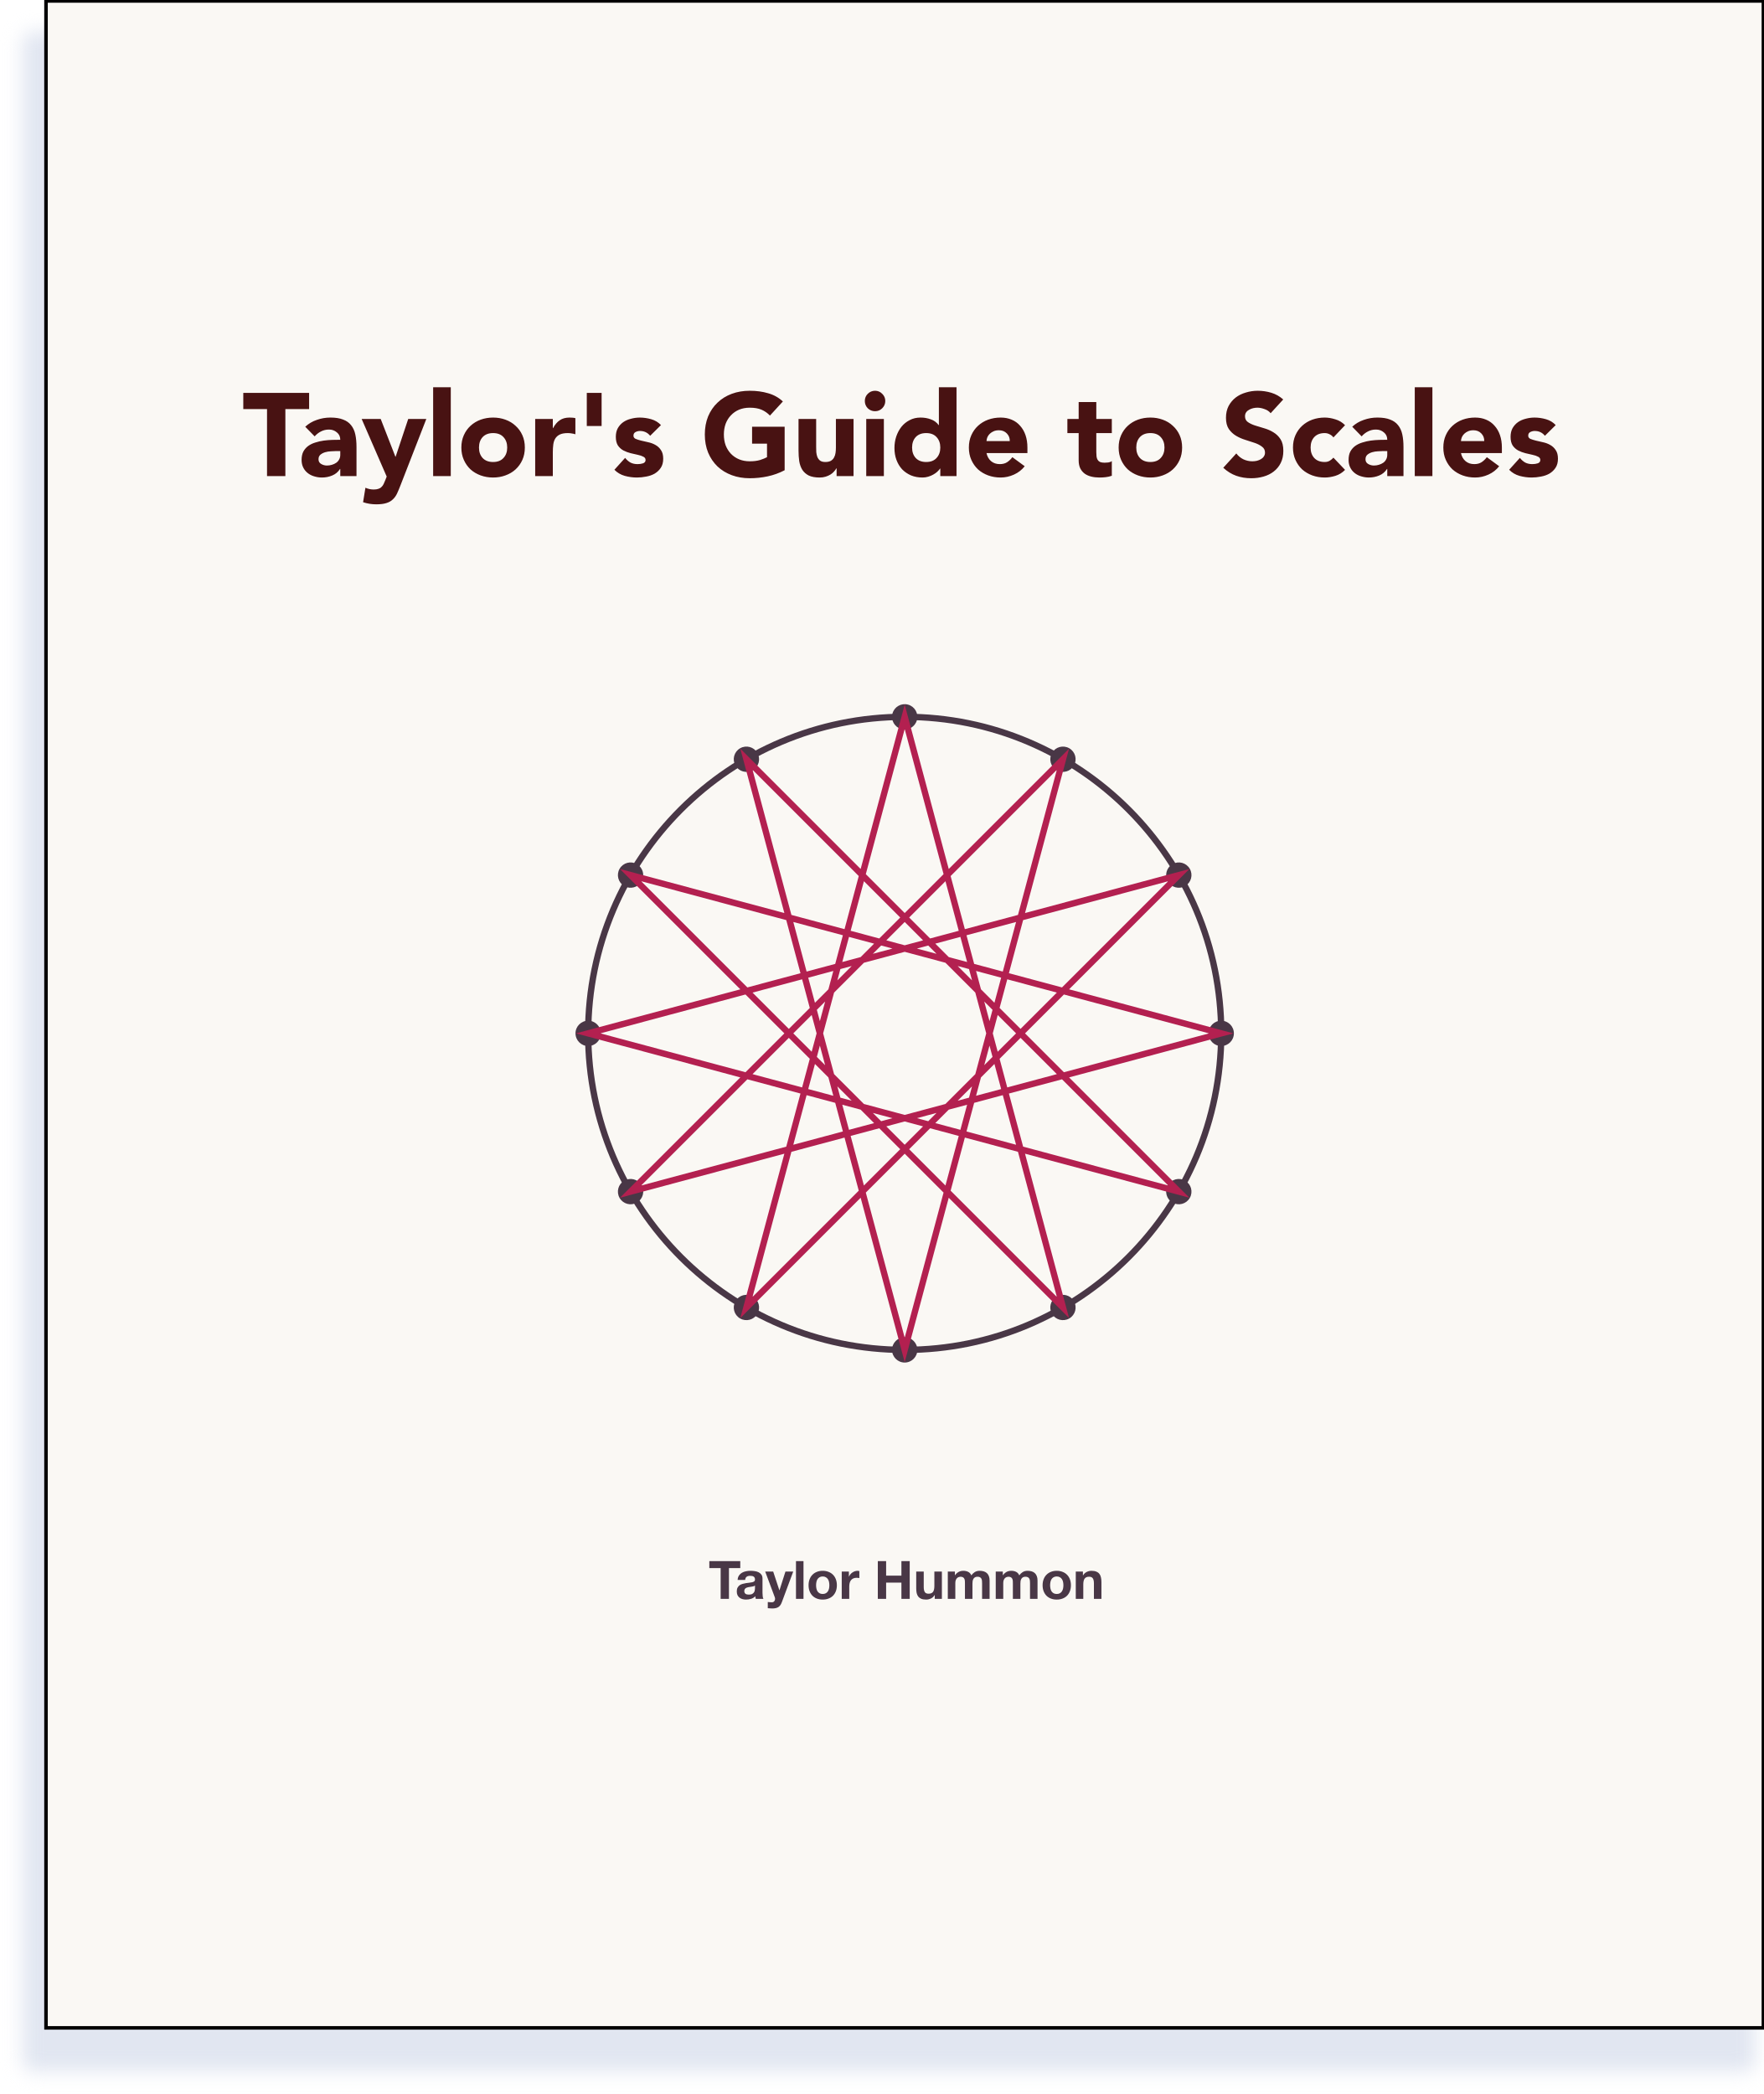
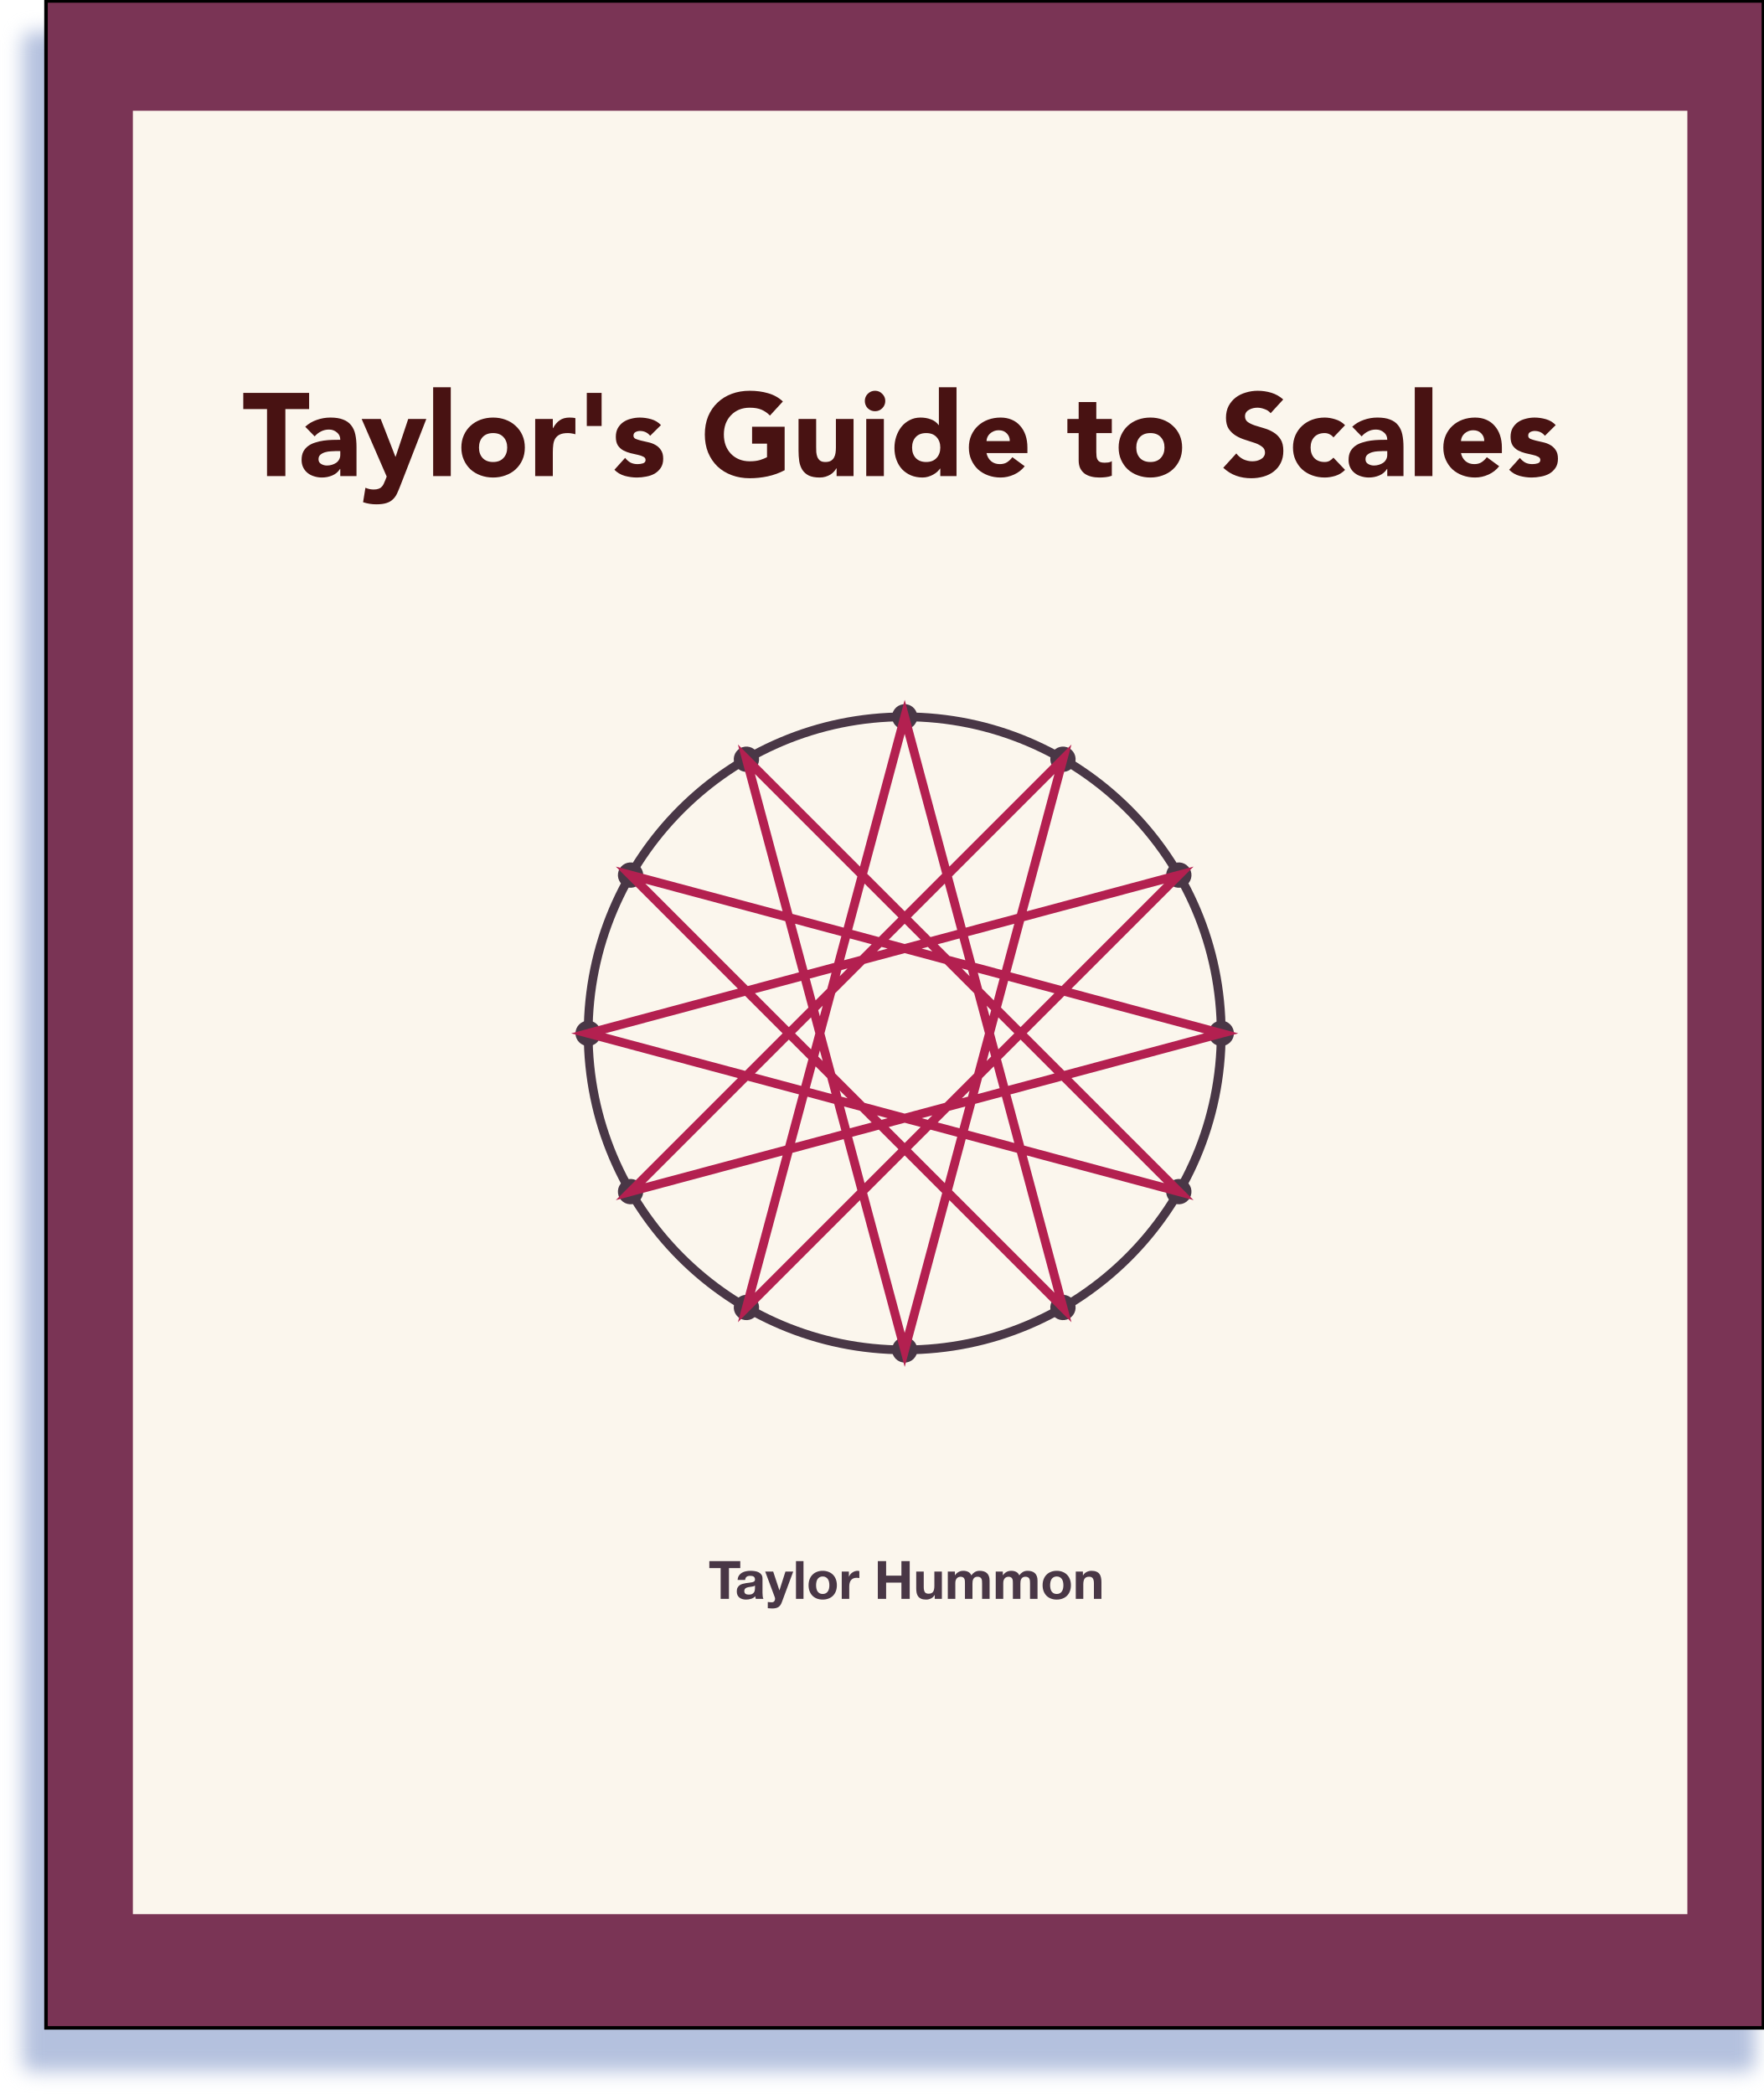
<svg xmlns="http://www.w3.org/2000/svg" width="400" height="475" viewBox="0 0 400 475" id="svg2" version="1.1" xml:space="preserve">
  <defs id="defs4">
    <filter style="color-interpolation-filters:sRGB" id="filter8603" x="-0.013" width="1.026" y="-0.011" height="1.022">
      <feGaussianBlur stdDeviation="2.165" id="feGaussianBlur8605" />
    </filter>
  </defs>
-   <rect y="7.316" x="-1.1132812e-06" height="467.684" width="398.132" id="rect4502" style="color:#000000;clip-rule:nonzero;display:inline;overflow:visible;visibility:visible;isolation:auto;mix-blend-mode:normal;color-interpolation:sRGB;color-interpolation-filters:linearRGB;solid-color:#000000;solid-opacity:1;fill:#e1e6f1;fill-opacity:1;fill-rule:nonzero;stroke:none;stroke-width:2;stroke-linecap:butt;stroke-linejoin:miter;stroke-miterlimit:4;stroke-dasharray:none;stroke-dashoffset:0;stroke-opacity:1;filter:url(#filter8603);color-rendering:auto;image-rendering:auto;shape-rendering:auto;text-rendering:auto;enable-background:accumulate" ry="2.232" transform="matrix(0.9872837,0,0,0.9891337,5.128839,0.02304565)" />
-   <rect y="0.216" x="10.435" height="459.784" width="389.565" id="rect4504" style="color:#000000;clip-rule:nonzero;display:inline;overflow:visible;visibility:visible;isolation:auto;mix-blend-mode:normal;color-interpolation:sRGB;color-interpolation-filters:linearRGB;solid-color:#000000;solid-opacity:1;fill:#faf8f4;fill-opacity:1;fill-rule:nonzero;stroke:#000000;stroke-width:0.8;stroke-linecap:butt;stroke-linejoin:miter;stroke-miterlimit:4;stroke-dasharray:none;stroke-dashoffset:0;stroke-opacity:1;color-rendering:auto;image-rendering:auto;shape-rendering:auto;text-rendering:auto;enable-background:accumulate" />
+   <rect y="7.316" x="-1.1132812e-06" height="467.684" width="398.132" id="rect4502" style="color:#000000;clip-rule:nonzero;display:inline;overflow:visible;visibility:visible;isolation:auto;mix-blend-mode:normal;color-interpolation:sRGB;color-interpolation-filters:linearRGB;solid-color:#000000;solid-opacity:1;fill:#b4c1de;fill-opacity:1;fill-rule:nonzero;stroke:none;stroke-width:2;stroke-linecap:butt;stroke-linejoin:miter;stroke-miterlimit:4;stroke-dasharray:none;stroke-dashoffset:0;stroke-opacity:1;filter:url(#filter8603);color-rendering:auto;image-rendering:auto;shape-rendering:auto;text-rendering:auto;enable-background:accumulate" ry="2.232" transform="matrix(0.9872837,0,0,0.9891337,5.128839,0.02304565)" />
+   <rect y="0.216" x="10.435" height="459.784" width="389.565" id="rect4504" style="color:#000000;clip-rule:nonzero;display:inline;overflow:visible;visibility:visible;isolation:auto;mix-blend-mode:normal;color-interpolation:sRGB;color-interpolation-filters:linearRGB;solid-color:#000000;solid-opacity:1;fill:#7a3455;fill-opacity:1;fill-rule:nonzero;stroke:#000000;stroke-width:0.8;stroke-linecap:butt;stroke-linejoin:miter;stroke-miterlimit:4;stroke-dasharray:none;stroke-dashoffset:0;stroke-opacity:1;color-rendering:auto;image-rendering:auto;shape-rendering:auto;text-rendering:auto;enable-background:accumulate" />
+   <rect y="25.128" x="30.142" height="409.081" width="352.615" id="rect1" style="color:#000000;clip-rule:nonzero;display:inline;overflow:visible;visibility:visible;isolation:auto;mix-blend-mode:normal;color-interpolation:sRGB;color-interpolation-filters:linearRGB;solid-color:#000000;solid-opacity:1;fill:#fbf6ed;fill-opacity:1;fill-rule:nonzero;stroke:none;stroke-width:0.718;stroke-linecap:butt;stroke-linejoin:miter;stroke-miterlimit:4;stroke-dasharray:none;stroke-dashoffset:0;stroke-opacity:1;color-rendering:auto;image-rendering:auto;shape-rendering:auto;text-rendering:auto;enable-background:accumulate" />
  <g aria-label="Taylor Hummon" style="font-style:normal;font-variant:normal;font-weight:normal;font-stretch:normal;font-size:9.6px;line-height:0%;font-family:'Latin Modern Sans';-inkscape-font-specification:'Latin Modern Sans, Normal';text-align:start;letter-spacing:0px;word-spacing:0px;writing-mode:lr-tb;text-anchor:start;fill:#493746;fill-opacity:1;stroke:none;stroke-width:0.8px;stroke-linecap:butt;stroke-linejoin:miter;stroke-opacity:1" id="text4508" transform="translate(558.7186,20.17611)">
    <path style="font-weight:bold;font-size:12px;line-height:1.25;font-family:'Helvetica Neue';-inkscape-font-specification:'Helvetica Neue, Bold'" d="m -395.249,335.53 v 6.984 h 1.884 v -6.984 h 2.568 v -1.584 h -7.02 v 1.584 z m 3.852,2.688 q 0.036,-0.6 0.3,-0.996 0.264,-0.396 0.672,-0.636 0.408,-0.24 0.912,-0.336 0.516,-0.108 1.032,-0.108 0.468,0 0.948,0.072 0.48,0.06 0.876,0.252 0.396,0.192 0.648,0.54 0.252,0.336 0.252,0.9 v 3.228 q 0,0.42 0.048,0.804 0.048,0.384 0.168,0.576 h -1.728 q -0.048,-0.144 -0.084,-0.288 -0.024,-0.156 -0.036,-0.312 -0.408,0.42 -0.96,0.588 -0.552,0.168 -1.128,0.168 -0.444,0 -0.828,-0.108 -0.384,-0.108 -0.672,-0.336 -0.288,-0.228 -0.456,-0.576 -0.156,-0.348 -0.156,-0.828 0,-0.528 0.18,-0.864 0.192,-0.348 0.48,-0.552 0.3,-0.204 0.672,-0.3 0.384,-0.108 0.768,-0.168 0.384,-0.06 0.756,-0.096 0.372,-0.036 0.66,-0.108 0.288,-0.072 0.456,-0.204 0.168,-0.144 0.156,-0.408 0,-0.276 -0.096,-0.432 -0.084,-0.168 -0.24,-0.252 -0.144,-0.096 -0.348,-0.12 -0.192,-0.036 -0.42,-0.036 -0.504,0 -0.792,0.216 -0.288,0.216 -0.336,0.72 z m 3.936,1.26 q -0.108,0.096 -0.276,0.156 -0.156,0.048 -0.348,0.084 -0.18,0.036 -0.384,0.06 -0.204,0.024 -0.408,0.06 -0.192,0.036 -0.384,0.096 -0.18,0.06 -0.324,0.168 -0.132,0.096 -0.216,0.252 -0.084,0.156 -0.084,0.396 0,0.228 0.084,0.384 0.084,0.156 0.228,0.252 0.144,0.084 0.336,0.12 0.192,0.036 0.396,0.036 0.504,0 0.78,-0.168 0.276,-0.168 0.408,-0.396 0.132,-0.24 0.156,-0.48 0.036,-0.24 0.036,-0.384 z m 6.084,3.804 2.592,-6.972 h -1.764 l -1.356,4.248 h -0.024 l -1.404,-4.248 h -1.812 l 2.172,5.82 q 0.072,0.18 0.072,0.384 0,0.276 -0.168,0.504 -0.156,0.228 -0.492,0.264 -0.252,0.012 -0.504,-0.012 -0.252,-0.024 -0.492,-0.048 v 1.404 q 0.264,0.024 0.516,0.036 0.264,0.024 0.528,0.024 0.876,0 1.368,-0.324 0.492,-0.324 0.768,-1.08 z m 3.216,-9.336 v 8.568 h 1.704 v -8.568 z m 4.56,5.472 q 0,-0.372 0.072,-0.732 0.072,-0.36 0.24,-0.636 0.18,-0.276 0.468,-0.444 0.288,-0.18 0.72,-0.18 0.432,0 0.72,0.18 0.3,0.168 0.468,0.444 0.18,0.276 0.252,0.636 0.072,0.36 0.072,0.732 0,0.372 -0.072,0.732 -0.072,0.348 -0.252,0.636 -0.168,0.276 -0.468,0.444 -0.288,0.168 -0.72,0.168 -0.432,0 -0.72,-0.168 -0.288,-0.168 -0.468,-0.444 -0.168,-0.288 -0.24,-0.636 -0.072,-0.36 -0.072,-0.732 z m -1.704,0 q 0,0.744 0.228,1.344 0.228,0.6 0.648,1.032 0.42,0.42 1.008,0.648 0.588,0.228 1.32,0.228 0.732,0 1.32,-0.228 0.6,-0.228 1.02,-0.648 0.42,-0.432 0.648,-1.032 0.228,-0.6 0.228,-1.344 0,-0.744 -0.228,-1.344 -0.228,-0.612 -0.648,-1.032 -0.42,-0.432 -1.02,-0.66 -0.588,-0.24 -1.32,-0.24 -0.732,0 -1.32,0.24 -0.588,0.228 -1.008,0.66 -0.42,0.42 -0.648,1.032 -0.228,0.6 -0.228,1.344 z m 7.524,-3.108 v 6.204 h 1.704 v -2.796 q 0,-0.42 0.084,-0.78 0.084,-0.36 0.276,-0.624 0.204,-0.276 0.528,-0.432 0.324,-0.156 0.792,-0.156 0.156,0 0.324,0.024 0.168,0.012 0.288,0.036 v -1.584 q -0.204,-0.06 -0.372,-0.06 -0.324,0 -0.624,0.096 -0.3,0.096 -0.564,0.276 -0.264,0.168 -0.468,0.42 -0.204,0.24 -0.324,0.528 h -0.024 v -1.152 z m 8.184,-2.364 v 8.568 h 1.884 v -3.696 h 3.468 v 3.696 h 1.884 v -8.568 h -1.884 v 3.288 h -3.468 v -3.288 z m 14.532,8.568 v -6.204 h -1.704 v 3.252 q 0,0.948 -0.312,1.368 -0.312,0.408 -1.008,0.408 -0.612,0 -0.852,-0.372 -0.24,-0.384 -0.24,-1.152 v -3.504 h -1.704 v 3.816 q 0,0.576 0.096,1.056 0.108,0.468 0.36,0.804 0.252,0.324 0.684,0.504 0.444,0.18 1.128,0.18 0.54,0 1.056,-0.24 0.516,-0.24 0.84,-0.78 h 0.036 v 0.864 z m 1.344,-6.204 v 6.204 h 1.704 v -3.6 q 0,-0.456 0.132,-0.732 0.132,-0.288 0.312,-0.432 0.192,-0.156 0.384,-0.204 0.204,-0.06 0.324,-0.06 0.408,0 0.612,0.144 0.216,0.132 0.3,0.36 0.096,0.228 0.108,0.504 0.012,0.264 0.012,0.54 v 3.48 h 1.704 v -3.456 q 0,-0.288 0.036,-0.564 0.048,-0.288 0.168,-0.504 0.132,-0.228 0.348,-0.36 0.228,-0.144 0.588,-0.144 0.36,0 0.564,0.12 0.216,0.12 0.324,0.324 0.108,0.204 0.132,0.48 0.024,0.276 0.024,0.588 v 3.516 h 1.704 v -4.152 q 0,-0.6 -0.168,-1.02 -0.168,-0.432 -0.468,-0.696 -0.3,-0.264 -0.72,-0.384 -0.42,-0.12 -0.912,-0.12 -0.648,0 -1.128,0.312 -0.468,0.312 -0.744,0.72 -0.252,-0.576 -0.744,-0.804 -0.48,-0.228 -1.068,-0.228 -0.612,0 -1.092,0.264 -0.468,0.264 -0.804,0.744 h -0.024 v -0.84 z m 10.872,0 v 6.204 h 1.704 v -3.6 q 0,-0.456 0.132,-0.732 0.132,-0.288 0.312,-0.432 0.192,-0.156 0.384,-0.204 0.204,-0.06 0.324,-0.06 0.408,0 0.612,0.144 0.216,0.132 0.3,0.36 0.096,0.228 0.108,0.504 0.012,0.264 0.012,0.54 v 3.48 h 1.704 v -3.456 q 0,-0.288 0.036,-0.564 0.048,-0.288 0.168,-0.504 0.132,-0.228 0.348,-0.36 0.228,-0.144 0.588,-0.144 0.36,0 0.564,0.12 0.216,0.12 0.324,0.324 0.108,0.204 0.132,0.48 0.024,0.276 0.024,0.588 v 3.516 h 1.704 v -4.152 q 0,-0.6 -0.168,-1.02 -0.168,-0.432 -0.468,-0.696 -0.3,-0.264 -0.72,-0.384 -0.42,-0.12 -0.912,-0.12 -0.648,0 -1.128,0.312 -0.468,0.312 -0.744,0.72 -0.252,-0.576 -0.744,-0.804 -0.48,-0.228 -1.068,-0.228 -0.612,0 -1.092,0.264 -0.468,0.264 -0.804,0.744 h -0.024 v -0.84 z m 12.336,3.108 q 0,-0.372 0.072,-0.732 0.072,-0.36 0.24,-0.636 0.18,-0.276 0.468,-0.444 0.288,-0.18 0.72,-0.18 0.432,0 0.72,0.18 0.3,0.168 0.468,0.444 0.18,0.276 0.252,0.636 0.072,0.36 0.072,0.732 0,0.372 -0.072,0.732 -0.072,0.348 -0.252,0.636 -0.168,0.276 -0.468,0.444 -0.288,0.168 -0.72,0.168 -0.432,0 -0.72,-0.168 -0.288,-0.168 -0.468,-0.444 -0.168,-0.288 -0.24,-0.636 -0.072,-0.36 -0.072,-0.732 z m -1.704,0 q 0,0.744 0.228,1.344 0.228,0.6 0.648,1.032 0.42,0.42 1.008,0.648 0.588,0.228 1.32,0.228 0.732,0 1.32,-0.228 0.6,-0.228 1.02,-0.648 0.42,-0.432 0.648,-1.032 0.228,-0.6 0.228,-1.344 0,-0.744 -0.228,-1.344 -0.228,-0.612 -0.648,-1.032 -0.42,-0.432 -1.02,-0.66 -0.588,-0.24 -1.32,-0.24 -0.732,0 -1.32,0.24 -0.588,0.228 -1.008,0.66 -0.42,0.42 -0.648,1.032 -0.228,0.6 -0.228,1.344 z m 7.524,-3.108 v 6.204 h 1.704 v -3.252 q 0,-0.948 0.312,-1.356 0.312,-0.42 1.008,-0.42 0.612,0 0.852,0.384 0.24,0.372 0.24,1.14 v 3.504 h 1.704 v -3.816 q 0,-0.576 -0.108,-1.044 -0.096,-0.48 -0.348,-0.804 -0.252,-0.336 -0.696,-0.516 -0.432,-0.192 -1.116,-0.192 -0.54,0 -1.056,0.252 -0.516,0.24 -0.84,0.78 h -0.036 v -0.864 z" id="text3890" aria-label="Taylor Hummon" />
  </g>
  <circle style="fill:#493746;fill-opacity:1;stroke:none;stroke-width:0.639;stroke-dasharray:none;stroke-opacity:1" id="circle4" cx="277.018" cy="234.406" r="2.872" />
  <circle style="fill:#493746;fill-opacity:1;stroke:none;stroke-width:0.639;stroke-dasharray:none;stroke-opacity:1" id="circle6" cx="240.31" cy="103.951" r="2.872" transform="rotate(15)" />
  <circle style="fill:#493746;fill-opacity:1;stroke:none;stroke-width:0.639;stroke-dasharray:none;stroke-opacity:1" id="circle7" cx="205.217" cy="306.207" r="2.872" />
  <circle style="fill:#493746;fill-opacity:1;stroke:none;stroke-width:0.639;stroke-dasharray:none;stroke-opacity:1" id="circle8" cx="133.417" cy="234.406" r="2.872" />
  <circle style="fill:#493746;fill-opacity:1;stroke:none;stroke-width:0.639;stroke-dasharray:none;stroke-opacity:1" id="circle10" cx="366.727" cy="100.393" r="2.872" transform="rotate(30)" />
  <circle style="fill:#493746;fill-opacity:1;stroke:none;stroke-width:0.639;stroke-dasharray:none;stroke-opacity:1" id="circle11" cx="294.927" cy="28.593" r="2.872" transform="rotate(30)" />
  <circle style="fill:#493746;fill-opacity:1;stroke:none;stroke-width:0.639;stroke-dasharray:none;stroke-opacity:1" id="circle12" cx="294.927" cy="172.194" r="2.872" transform="rotate(30)" />
  <circle style="fill:#493746;fill-opacity:1;stroke:none;stroke-width:0.639;stroke-dasharray:none;stroke-opacity:1" id="circle13" cx="223.126" cy="100.393" r="2.872" transform="rotate(30)" />
  <circle style="fill:#493746;fill-opacity:1;stroke:none;stroke-width:0.639;stroke-dasharray:none;stroke-opacity:1" id="circle15" cx="132.321" cy="305.611" r="2.872" transform="rotate(-30)" />
  <circle style="fill:#493746;fill-opacity:1;stroke:none;stroke-width:0.639;stroke-dasharray:none;stroke-opacity:1" id="circle16" cx="60.52" cy="233.81" r="2.872" transform="rotate(-30)" />
  <circle style="fill:#493746;fill-opacity:1;stroke:none;stroke-width:0.639;stroke-dasharray:none;stroke-opacity:1" id="circle17" cx="60.52" cy="377.411" r="2.872" transform="rotate(-30)" />
  <circle style="fill:#493746;fill-opacity:1;stroke:none;stroke-width:0.639;stroke-dasharray:none;stroke-opacity:1" id="circle18" cx="-11.28" cy="305.611" r="2.872" transform="rotate(-30)" />
-   <circle style="fill:none;fill-opacity:0.995;stroke:#493746;stroke-width:1.436;stroke-dasharray:none;stroke-opacity:1" id="path7" cx="205.217" cy="234.406" r="71.8" />
-   <path style="fill:none;fill-opacity:1;stroke:#b32050;stroke-width:1.436;stroke-opacity:1" d="m 205.217,162.606 -35.9,133.982 98.081,-98.081 -133.982,35.9 133.982,35.9 -98.081,-98.081 35.9,133.982 35.9,-133.982 -98.081,98.081 133.982,-35.9 -133.982,-35.9 98.081,98.081 z" id="path17" />
+   <circle style="fill:none;fill-opacity:0.995;stroke:#493746;stroke-width:2;stroke-dasharray:none;stroke-opacity:1" id="path7" cx="205.217" cy="234.406" r="71.8" />
+   <path style="fill:none;fill-opacity:1;stroke:#b32050;stroke-width:2;stroke-opacity:1;stroke-dasharray:none" d="m 205.217,162.606 -35.9,133.982 98.081,-98.081 -133.982,35.9 133.982,35.9 -98.081,-98.081 35.9,133.982 35.9,-133.982 -98.081,98.081 133.982,-35.9 -133.982,-35.9 98.081,98.081 z" id="path17" />
  <path style="font-weight:800;font-size:26.667px;font-family:Avenir;-inkscape-font-specification:'Avenir Ultra-Bold';fill:#481212" d="m 60.573,92.8 h -5.387 v -3.68 h 14.933 v 3.68 h -5.387 v 15.2 h -4.16 z m 16.613,13.573 h -0.053 q -0.667,1.04 -1.787,1.493 -1.093,0.453 -2.32,0.453 -0.907,0 -1.76,-0.267 -0.827,-0.24 -1.467,-0.747 -0.64,-0.507 -1.013,-1.253 -0.373,-0.747 -0.373,-1.733 0,-1.12 0.4,-1.893 0.427,-0.773 1.12,-1.28 0.72,-0.507 1.627,-0.773 0.907,-0.293 1.867,-0.427 0.987,-0.133 1.947,-0.16 0.987,-0.027 1.813,-0.027 0,-1.067 -0.773,-1.68 -0.747,-0.64 -1.787,-0.64 -0.987,0 -1.813,0.427 -0.8,0.4 -1.44,1.12 l -2.133,-2.187 q 1.12,-1.04 2.613,-1.547 1.493,-0.533 3.093,-0.533 1.76,0 2.88,0.453 1.147,0.427 1.813,1.28 0.693,0.853 0.96,2.107 0.267,1.227 0.267,2.853 v 6.587 h -3.68 z m -0.987,-4.053 q -0.453,0 -1.147,0.053 -0.667,0.027 -1.307,0.213 -0.613,0.187 -1.067,0.56 -0.427,0.373 -0.427,1.04 0,0.72 0.613,1.067 0.613,0.347 1.28,0.347 0.587,0 1.12,-0.16 0.56,-0.16 0.987,-0.453 0.427,-0.293 0.667,-0.747 0.267,-0.453 0.267,-1.067 v -0.853 z m 14.64,7.787 q -0.4,1.04 -0.773,1.84 -0.373,0.8 -0.96,1.333 -0.56,0.56 -1.44,0.827 -0.88,0.293 -2.32,0.293 -1.547,0 -2.987,-0.48 l 0.533,-3.28 q 0.907,0.4 1.867,0.4 0.667,0 1.093,-0.16 0.427,-0.133 0.693,-0.427 0.293,-0.267 0.48,-0.667 0.187,-0.4 0.4,-0.933 l 0.293,-0.747 -5.68,-13.067 h 4.32 l 3.333,8.56 h 0.053 l 2.853,-8.56 h 4.107 z M 98.253,87.84 h 4 v 20.16 h -4 z m 6.4,13.68 q 0,-1.547 0.56,-2.8 0.56,-1.253 1.52,-2.133 0.987,-0.907 2.293,-1.387 1.333,-0.48 2.827,-0.48 1.493,0 2.8,0.48 1.333,0.48 2.293,1.387 0.987,0.88 1.547,2.133 0.56,1.253 0.56,2.8 0,1.547 -0.56,2.8 -0.56,1.253 -1.547,2.16 -0.96,0.88 -2.293,1.36 -1.307,0.48 -2.8,0.48 -1.493,0 -2.827,-0.48 -1.307,-0.48 -2.293,-1.36 -0.96,-0.907 -1.52,-2.16 -0.56,-1.253 -0.56,-2.8 z m 4,0 q 0,1.467 0.827,2.373 0.853,0.907 2.373,0.907 1.52,0 2.347,-0.907 0.853,-0.907 0.853,-2.373 0,-1.467 -0.853,-2.373 -0.827,-0.907 -2.347,-0.907 -1.52,0 -2.373,0.907 -0.827,0.907 -0.827,2.373 z m 12.747,-6.48 h 4 v 2.08 h 0.053 q 0.64,-1.2 1.52,-1.787 0.88,-0.613 2.213,-0.613 0.347,0 0.693,0.027 0.347,0.027 0.64,0.107 v 3.653 q -0.427,-0.133 -0.853,-0.187 -0.4,-0.08 -0.853,-0.08 -1.147,0 -1.813,0.32 -0.667,0.32 -1.04,0.907 -0.347,0.56 -0.453,1.36 -0.107,0.8 -0.107,1.76 v 5.413 h -4 z m 11.707,-5.92 h 3.36 v 7.52 h -3.36 z m 14.373,9.733 q -0.88,-1.093 -2.32,-1.093 -0.507,0 -0.987,0.24 -0.48,0.24 -0.48,0.827 0,0.48 0.48,0.72 0.507,0.213 1.253,0.4 0.773,0.16 1.627,0.373 0.88,0.187 1.627,0.613 0.773,0.427 1.253,1.173 0.507,0.72 0.507,1.947 0,1.253 -0.56,2.08 -0.533,0.8 -1.387,1.307 -0.853,0.48 -1.92,0.667 -1.067,0.213 -2.107,0.213 -1.36,0 -2.747,-0.373 -1.387,-0.4 -2.347,-1.387 l 2.427,-2.693 q 0.56,0.693 1.227,1.067 0.693,0.347 1.6,0.347 0.693,0 1.253,-0.187 0.56,-0.213 0.56,-0.747 0,-0.507 -0.507,-0.747 -0.48,-0.267 -1.253,-0.427 -0.747,-0.187 -1.627,-0.373 -0.853,-0.213 -1.627,-0.613 -0.747,-0.4 -1.253,-1.12 -0.48,-0.747 -0.48,-1.973 0,-1.147 0.453,-1.973 0.48,-0.827 1.227,-1.36 0.773,-0.533 1.76,-0.773 0.987,-0.267 2,-0.267 1.28,0 2.587,0.373 1.307,0.373 2.213,1.333 z m 30.507,7.813 q -1.84,0.96 -3.84,1.387 -2,0.427 -4.08,0.427 -2.213,0 -4.08,-0.693 -1.867,-0.693 -3.227,-1.973 -1.36,-1.307 -2.133,-3.147 -0.747,-1.84 -0.747,-4.107 0,-2.267 0.747,-4.107 0.773,-1.84 2.133,-3.12 1.36,-1.307 3.227,-2 1.867,-0.693 4.08,-0.693 2.267,0 4.16,0.56 1.92,0.533 3.36,1.867 l -2.933,3.2 q -0.853,-0.88 -1.92,-1.333 -1.067,-0.453 -2.667,-0.453 -1.333,0 -2.427,0.453 -1.067,0.453 -1.84,1.28 -0.773,0.8 -1.2,1.92 -0.4,1.12 -0.4,2.427 0,1.333 0.4,2.453 0.427,1.093 1.2,1.92 0.773,0.8 1.84,1.253 1.093,0.453 2.427,0.453 1.36,0 2.347,-0.293 0.987,-0.32 1.573,-0.64 v -3.067 h -3.387 v -3.84 h 7.387 z m 15.627,1.333 h -3.84 v -1.76 h -0.053 q -0.213,0.373 -0.56,0.747 -0.32,0.373 -0.8,0.667 -0.48,0.293 -1.093,0.48 -0.613,0.187 -1.333,0.187 -1.52,0 -2.48,-0.453 -0.933,-0.48 -1.467,-1.307 -0.507,-0.827 -0.693,-1.947 -0.16,-1.12 -0.16,-2.427 v -7.147 h 4 v 6.347 q 0,0.56 0.027,1.173 0.053,0.587 0.24,1.093 0.213,0.507 0.613,0.827 0.427,0.32 1.2,0.32 0.773,0 1.253,-0.267 0.48,-0.293 0.72,-0.747 0.267,-0.48 0.347,-1.067 0.08,-0.587 0.08,-1.227 v -6.453 h 4 z m 2.88,-12.96 h 4 v 12.96 h -4 z m -0.32,-4.08 q 0,-0.96 0.667,-1.627 0.693,-0.693 1.653,-0.693 0.96,0 1.627,0.693 0.693,0.667 0.693,1.627 0,0.96 -0.693,1.653 -0.667,0.667 -1.627,0.667 -0.96,0 -1.653,-0.667 -0.667,-0.693 -0.667,-1.653 z m 20.8,17.04 h -3.68 v -1.707 h -0.053 q -0.24,0.347 -0.64,0.72 -0.373,0.347 -0.907,0.64 -0.507,0.293 -1.147,0.48 -0.613,0.187 -1.28,0.187 -1.44,0 -2.613,-0.48 -1.173,-0.507 -2.027,-1.387 -0.827,-0.907 -1.28,-2.133 -0.453,-1.227 -0.453,-2.693 0,-1.36 0.4,-2.587 0.427,-1.253 1.173,-2.213 0.773,-0.96 1.867,-1.52 1.093,-0.587 2.48,-0.587 1.253,0 2.32,0.4 1.093,0.373 1.787,1.307 h 0.053 v -8.587 h 4 z m -3.68,-6.48 q 0,-1.467 -0.853,-2.373 -0.827,-0.907 -2.347,-0.907 -1.52,0 -2.373,0.907 -0.827,0.907 -0.827,2.373 0,1.467 0.827,2.373 0.853,0.907 2.373,0.907 1.52,0 2.347,-0.907 0.853,-0.907 0.853,-2.373 z m 19.147,4.24 q -0.96,1.227 -2.427,1.893 -1.467,0.667 -3.04,0.667 -1.493,0 -2.827,-0.48 -1.307,-0.48 -2.293,-1.36 -0.96,-0.907 -1.52,-2.16 -0.56,-1.253 -0.56,-2.8 0,-1.547 0.56,-2.8 0.56,-1.253 1.52,-2.133 0.987,-0.907 2.293,-1.387 1.333,-0.48 2.827,-0.48 1.387,0 2.507,0.48 1.147,0.48 1.92,1.387 0.8,0.88 1.227,2.133 0.427,1.253 0.427,2.8 v 1.253 h -9.28 q 0.24,1.147 1.04,1.84 0.8,0.667 1.973,0.667 0.987,0 1.653,-0.427 0.693,-0.453 1.2,-1.147 z m -3.387,-5.707 q 0.027,-1.013 -0.667,-1.733 -0.693,-0.72 -1.787,-0.72 -0.667,0 -1.173,0.213 -0.507,0.213 -0.88,0.56 -0.347,0.32 -0.56,0.773 -0.187,0.427 -0.213,0.907 z m 23.147,-1.813 h -3.52 v 4.32 q 0,0.533 0.053,0.987 0.053,0.427 0.24,0.747 0.187,0.32 0.56,0.507 0.4,0.16 1.04,0.16 0.32,0 0.827,-0.053 0.533,-0.08 0.8,-0.32 v 3.333 q -0.667,0.24 -1.387,0.32 -0.72,0.08 -1.413,0.08 -1.013,0 -1.867,-0.213 -0.853,-0.213 -1.493,-0.667 -0.64,-0.48 -1.013,-1.227 -0.347,-0.747 -0.347,-1.813 v -6.16 h -2.56 v -3.2 h 2.56 v -3.84 h 4 v 3.84 h 3.52 z m 1.547,3.28 q 0,-1.547 0.56,-2.8 0.56,-1.253 1.52,-2.133 0.987,-0.907 2.293,-1.387 1.333,-0.48 2.827,-0.48 1.493,0 2.8,0.48 1.333,0.48 2.293,1.387 0.987,0.88 1.547,2.133 0.56,1.253 0.56,2.8 0,1.547 -0.56,2.8 -0.56,1.253 -1.547,2.16 -0.96,0.88 -2.293,1.36 -1.307,0.48 -2.8,0.48 -1.493,0 -2.827,-0.48 -1.307,-0.48 -2.293,-1.36 -0.96,-0.907 -1.52,-2.16 -0.56,-1.253 -0.56,-2.8 z m 4,0 q 0,1.467 0.827,2.373 0.853,0.907 2.373,0.907 1.52,0 2.347,-0.907 0.853,-0.907 0.853,-2.373 0,-1.467 -0.853,-2.373 -0.827,-0.907 -2.347,-0.907 -1.52,0 -2.373,0.907 -0.827,0.907 -0.827,2.373 z m 30.48,-7.787 q -0.507,-0.64 -1.387,-0.933 -0.853,-0.32 -1.627,-0.32 -0.453,0 -0.933,0.107 -0.48,0.107 -0.907,0.347 -0.427,0.213 -0.693,0.587 -0.267,0.373 -0.267,0.907 0,0.853 0.64,1.307 0.64,0.453 1.6,0.773 0.987,0.32 2.107,0.64 1.12,0.32 2.08,0.907 0.987,0.587 1.627,1.573 0.64,0.987 0.64,2.64 0,1.573 -0.587,2.747 -0.587,1.173 -1.6,1.947 -0.987,0.773 -2.32,1.147 -1.307,0.373 -2.773,0.373 -1.84,0 -3.413,-0.56 -1.573,-0.56 -2.933,-1.813 l 2.96,-3.253 q 0.64,0.853 1.6,1.333 0.987,0.453 2.027,0.453 0.507,0 1.013,-0.107 0.533,-0.133 0.933,-0.373 0.427,-0.24 0.667,-0.613 0.267,-0.373 0.267,-0.88 0,-0.853 -0.667,-1.333 -0.64,-0.507 -1.627,-0.853 -0.987,-0.347 -2.133,-0.693 -1.147,-0.347 -2.133,-0.933 -0.987,-0.587 -1.653,-1.547 -0.64,-0.96 -0.64,-2.533 0,-1.52 0.587,-2.667 0.613,-1.147 1.6,-1.92 1.013,-0.773 2.32,-1.147 1.307,-0.4 2.693,-0.4 1.6,0 3.093,0.453 1.493,0.453 2.693,1.52 z m 14.24,5.493 q -0.293,-0.427 -0.827,-0.693 -0.533,-0.293 -1.147,-0.293 -1.52,0 -2.373,0.907 -0.827,0.907 -0.827,2.373 0,1.467 0.827,2.373 0.853,0.907 2.373,0.907 0.667,0 1.147,-0.293 0.48,-0.293 0.827,-0.693 l 2.64,2.773 q -0.933,0.96 -2.213,1.36 -1.253,0.373 -2.4,0.373 -1.493,0 -2.827,-0.48 -1.307,-0.48 -2.293,-1.36 -0.96,-0.907 -1.52,-2.16 -0.56,-1.253 -0.56,-2.8 0,-1.547 0.56,-2.8 0.56,-1.253 1.52,-2.133 0.987,-0.907 2.293,-1.387 1.333,-0.48 2.827,-0.48 1.147,0 2.4,0.4 1.28,0.373 2.213,1.333 z m 12.213,7.147 h -0.053 q -0.667,1.04 -1.787,1.493 -1.093,0.453 -2.32,0.453 -0.907,0 -1.76,-0.267 -0.827,-0.24 -1.467,-0.747 -0.64,-0.507 -1.013,-1.253 -0.373,-0.747 -0.373,-1.733 0,-1.12 0.4,-1.893 0.427,-0.773 1.12,-1.28 0.72,-0.507 1.627,-0.773 0.907,-0.293 1.867,-0.427 0.987,-0.133 1.947,-0.16 0.987,-0.027 1.813,-0.027 0,-1.067 -0.773,-1.68 -0.747,-0.64 -1.787,-0.64 -0.987,0 -1.813,0.427 -0.8,0.4 -1.44,1.12 l -2.133,-2.187 q 1.12,-1.04 2.613,-1.547 1.493,-0.533 3.093,-0.533 1.76,0 2.88,0.453 1.147,0.427 1.813,1.28 0.693,0.853 0.96,2.107 0.267,1.227 0.267,2.853 v 6.587 h -3.68 z m -0.987,-4.053 q -0.453,0 -1.147,0.053 -0.667,0.027 -1.307,0.213 -0.613,0.187 -1.067,0.56 -0.427,0.373 -0.427,1.04 0,0.72 0.613,1.067 0.613,0.347 1.28,0.347 0.587,0 1.12,-0.16 0.56,-0.16 0.987,-0.453 0.427,-0.293 0.667,-0.747 0.267,-0.453 0.267,-1.067 v -0.853 z m 7.227,-14.48 h 4 v 20.16 h -4 z m 19.147,17.92 q -0.96,1.227 -2.427,1.893 -1.467,0.667 -3.04,0.667 -1.493,0 -2.827,-0.48 -1.307,-0.48 -2.293,-1.36 -0.96,-0.907 -1.52,-2.16 -0.56,-1.253 -0.56,-2.8 0,-1.547 0.56,-2.8 0.56,-1.253 1.52,-2.133 0.987,-0.907 2.293,-1.387 1.333,-0.48 2.827,-0.48 1.387,0 2.507,0.48 1.147,0.48 1.92,1.387 0.8,0.88 1.227,2.133 0.427,1.253 0.427,2.8 v 1.253 h -9.28 q 0.24,1.147 1.04,1.84 0.8,0.667 1.973,0.667 0.987,0 1.653,-0.427 0.693,-0.453 1.2,-1.147 z m -3.387,-5.707 q 0.027,-1.013 -0.667,-1.733 -0.693,-0.72 -1.787,-0.72 -0.667,0 -1.173,0.213 -0.507,0.213 -0.88,0.56 -0.347,0.32 -0.56,0.773 -0.187,0.427 -0.213,0.907 z m 13.76,-1.2 q -0.88,-1.093 -2.32,-1.093 -0.507,0 -0.987,0.24 -0.48,0.24 -0.48,0.827 0,0.48 0.48,0.72 0.507,0.213 1.253,0.4 0.773,0.16 1.627,0.373 0.88,0.187 1.627,0.613 0.773,0.427 1.253,1.173 0.507,0.72 0.507,1.947 0,1.253 -0.56,2.08 -0.533,0.8 -1.387,1.307 -0.853,0.48 -1.92,0.667 -1.067,0.213 -2.107,0.213 -1.36,0 -2.747,-0.373 -1.387,-0.4 -2.347,-1.387 l 2.427,-2.693 q 0.56,0.693 1.227,1.067 0.693,0.347 1.6,0.347 0.693,0 1.253,-0.187 0.56,-0.213 0.56,-0.747 0,-0.507 -0.507,-0.747 -0.48,-0.267 -1.253,-0.427 -0.747,-0.187 -1.627,-0.373 -0.853,-0.213 -1.627,-0.613 -0.747,-0.4 -1.253,-1.12 -0.48,-0.747 -0.48,-1.973 0,-1.147 0.453,-1.973 0.48,-0.827 1.227,-1.36 0.773,-0.533 1.76,-0.773 0.987,-0.267 2,-0.267 1.28,0 2.587,0.373 1.307,0.373 2.213,1.333 z" id="text1" aria-label="Taylor's Guide to Scales" />
</svg>
